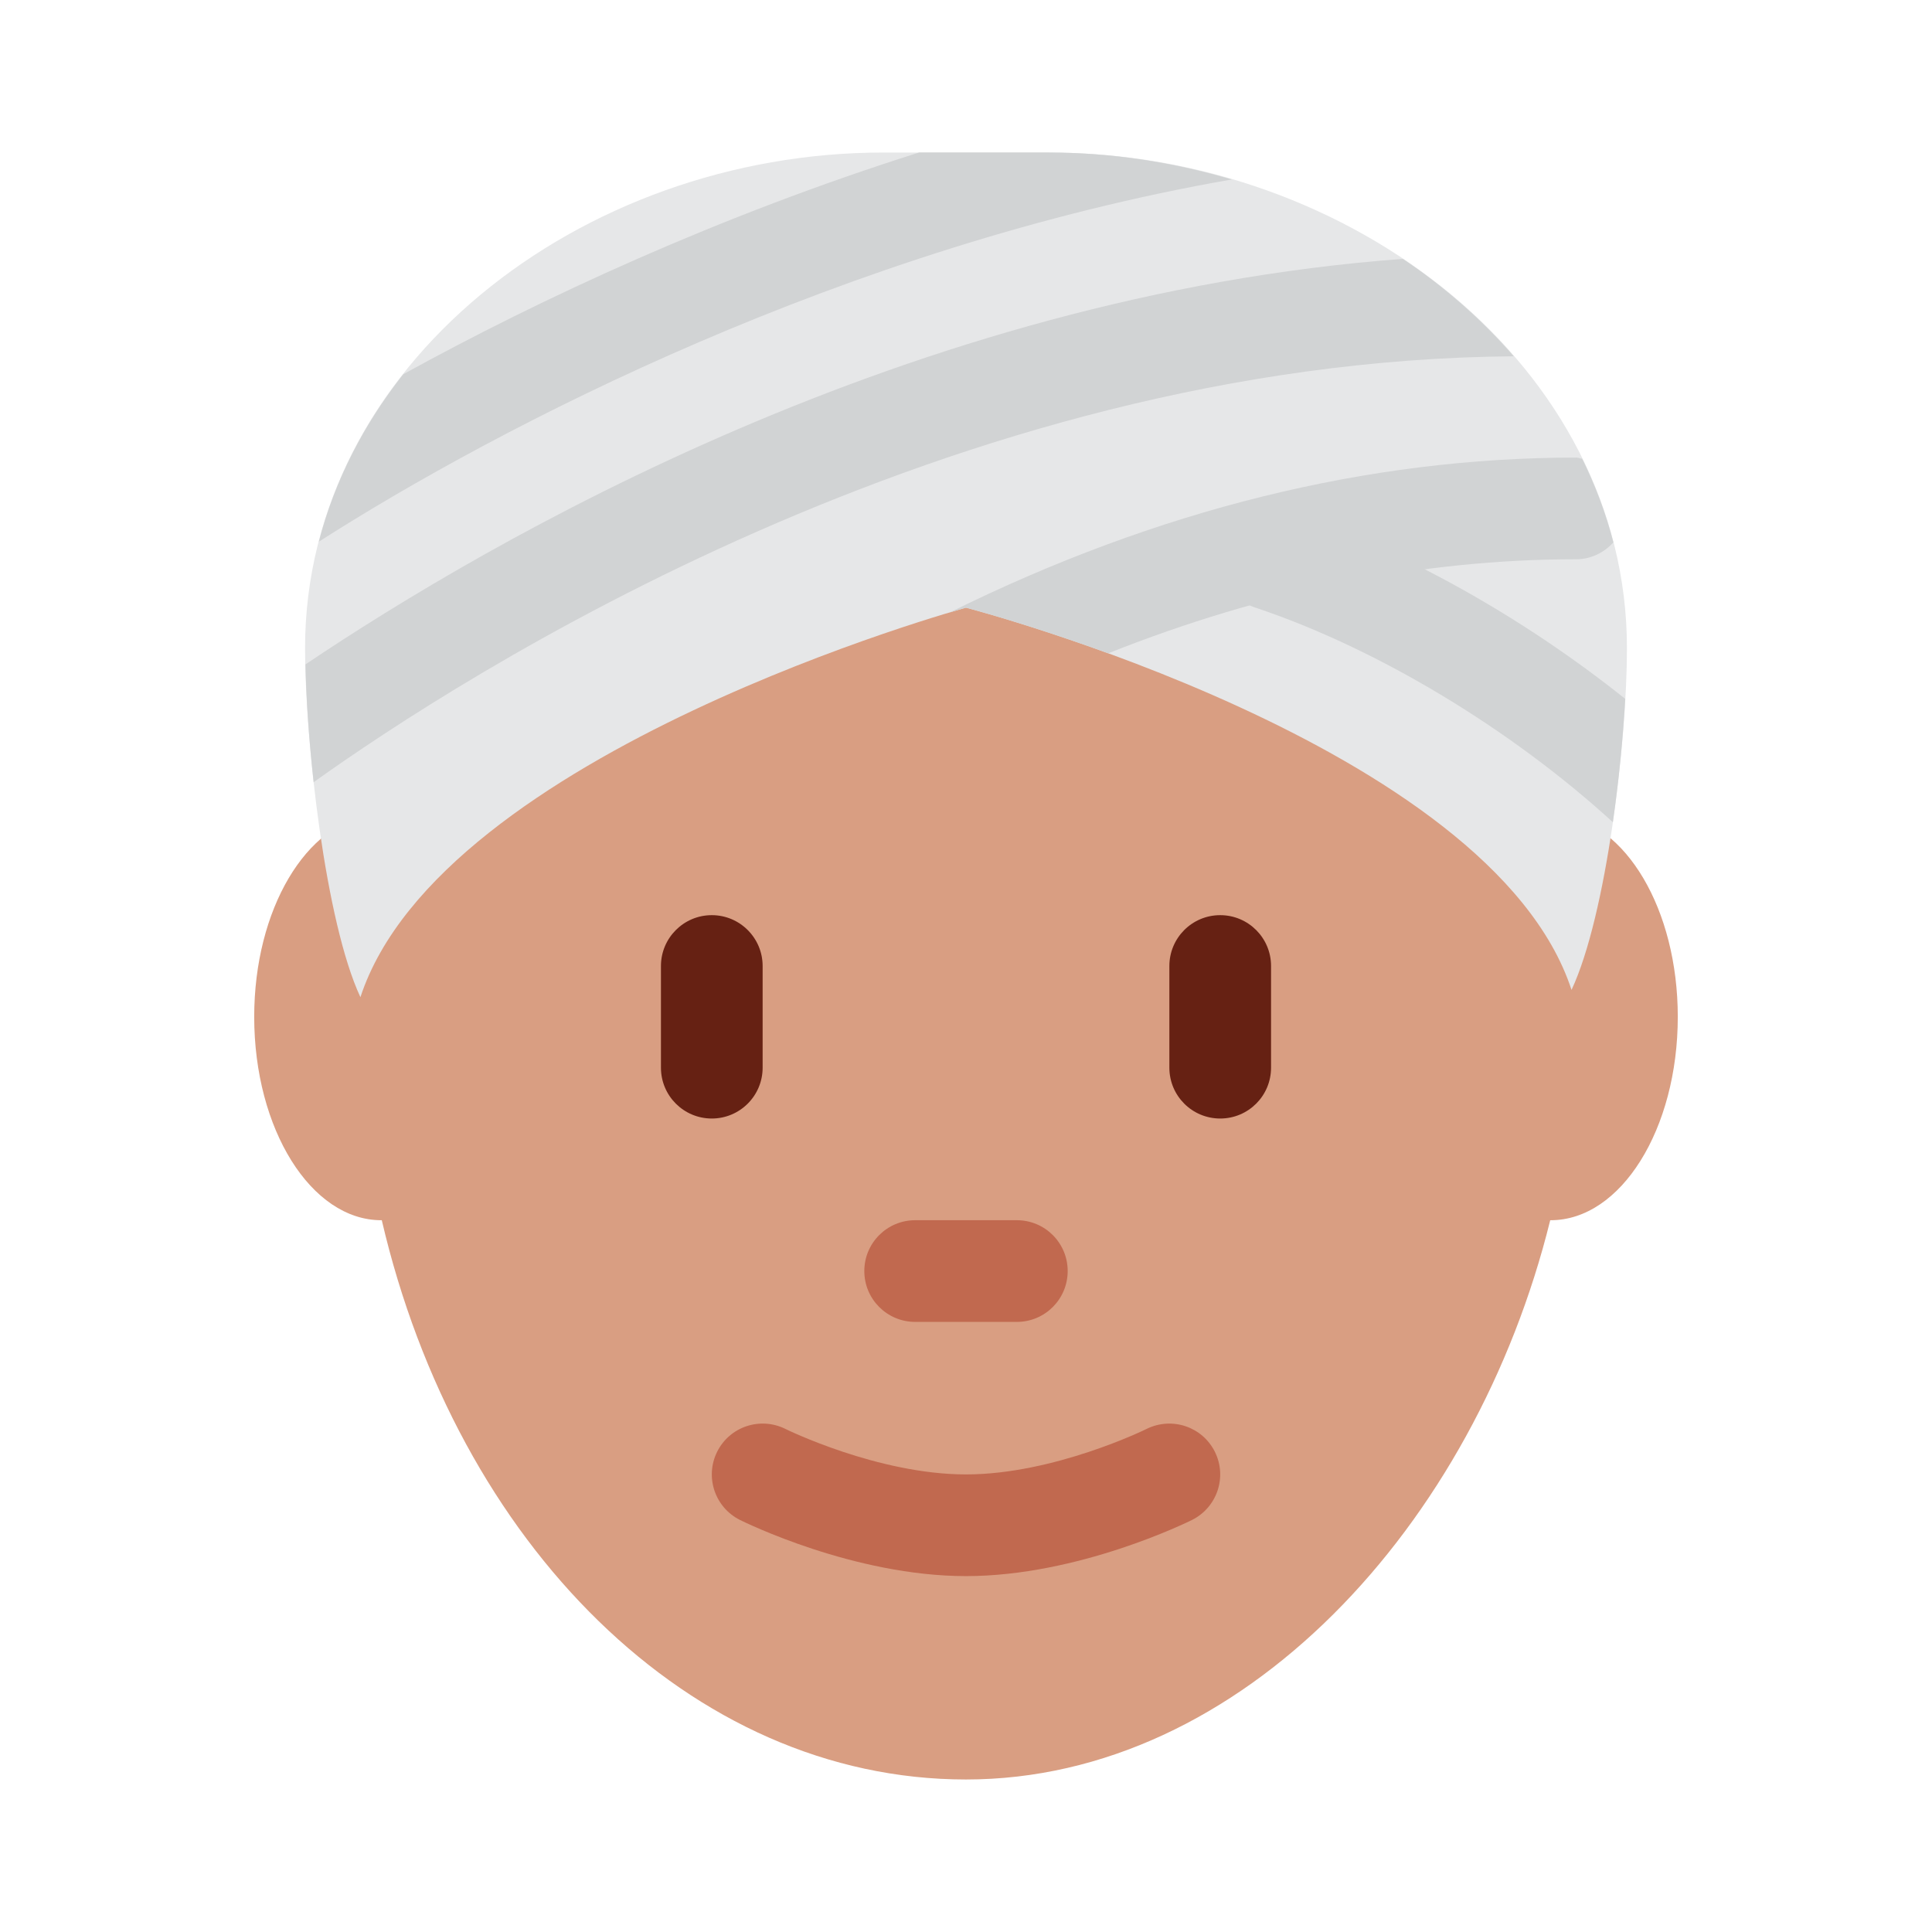
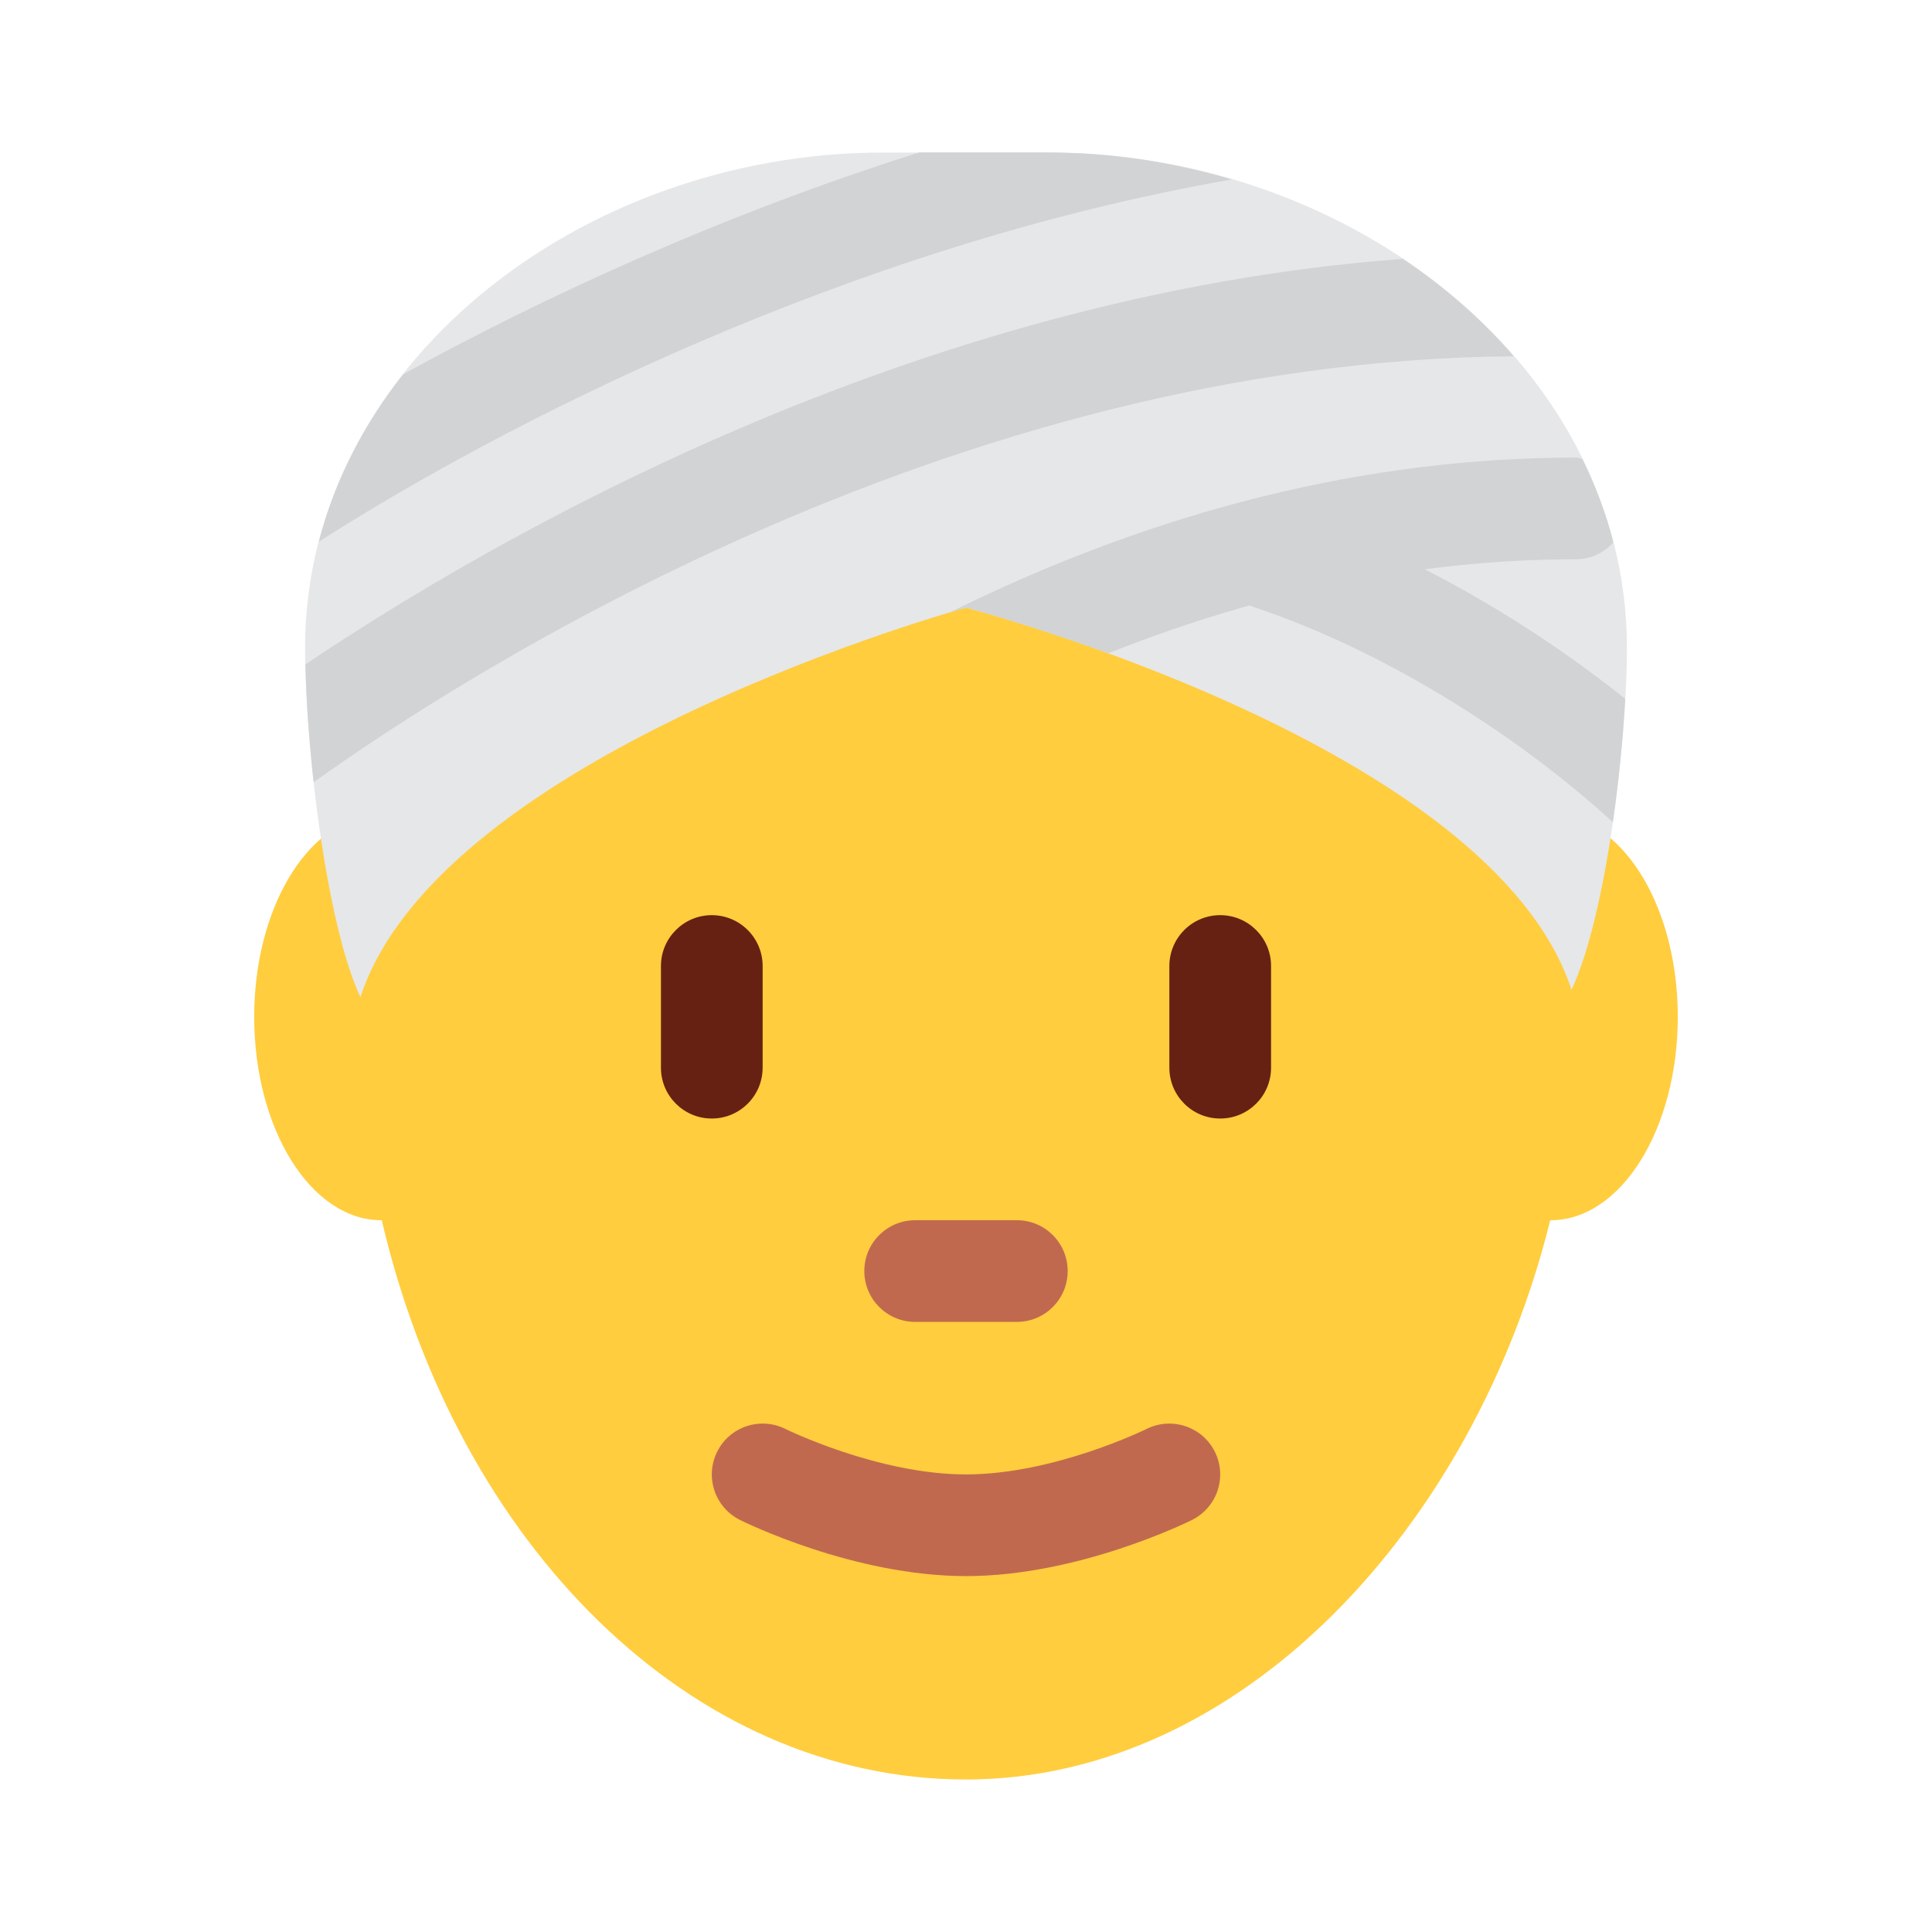
<svg xmlns="http://www.w3.org/2000/svg" viewBox="0 0 47.5 47.5" style="enable-background:new 0 0 47.5 47.5;" xml:space="preserve" version="1.1" id="svg2">
  <defs id="defs6">
    <clipPath id="clipPath16" clipPathUnits="userSpaceOnUse">
      <path id="path18" d="M 0,38 38,38 38,0 0,0 0,38 Z" />
    </clipPath>
  </defs>
  <g transform="matrix(1.25,0,0,-1.25,0,47.5)" id="g10">
    <g id="g12">
      <g clip-path="url(#clipPath16)" id="g14">
        <g transform="translate(30.6719,21.9727)" id="g20">
-           <path id="path22" style="fill:#d99e82;fill-opacity:1;fill-rule:nonzero;stroke:none" d="m 0,0 c -1.245,6.819 -5.992,11.903 -11.672,11.903 -5.68,0 -10.427,-5.084 -11.671,-11.903 -1.3,-0.144 -2.329,-1.857 -2.329,-3.973 0,-2.209 1.119,-4 2.5,-4 0.003,0 0.006,10e-4 0.009,10e-4 1.482,-6.361 6.063,-11.001 11.491,-11.001 5.428,0 10.009,5 11.491,11 l 0.009,0 c 1.381,0 2.5,1.791 2.5,4 C 2.328,-1.857 1.299,-0.144 0,0" />
+           <path id="path22" style="fill:#ffcd3e;fill-opacity:1;fill-rule:nonzero;stroke:none" d="m 0,0 c -1.245,6.819 -5.992,11.903 -11.672,11.903 -5.68,0 -10.427,-5.084 -11.671,-11.903 -1.3,-0.144 -2.329,-1.857 -2.329,-3.973 0,-2.209 1.119,-4 2.5,-4 0.003,0 0.006,10e-4 0.009,10e-4 1.482,-6.361 6.063,-11.001 11.491,-11.001 5.428,0 10.009,5 11.491,11 l 0.009,0 c 1.381,0 2.5,1.791 2.5,4 C 2.328,-1.857 1.299,-0.144 0,0" />
        </g>
        <g transform="translate(14,16)" id="g24">
          <path id="path26" style="fill:#662113;fill-opacity:1;fill-rule:nonzero;stroke:none" d="m 0,0 c -0.552,0 -1,0.447 -1,1 l 0,2 C -1,3.552 -0.552,4 0,4 0.552,4 1,3.552 1,3 L 1,1 C 1,0.447 0.552,0 0,0" />
        </g>
        <g transform="translate(24,16)" id="g28">
          <path id="path30" style="fill:#662113;fill-opacity:1;fill-rule:nonzero;stroke:none" d="m 0,0 c -0.553,0 -1,0.447 -1,1 l 0,2 C -1,3.552 -0.553,4 0,4 0.553,4 1,3.552 1,3 L 1,1 C 1,0.447 0.553,0 0,0" />
        </g>
        <g transform="translate(19,7)" id="g32">
          <path id="path34" style="fill:#c1694f;fill-opacity:1;fill-rule:nonzero;stroke:none" d="M 0,0 C -2.21,0 -4.357,1.061 -4.447,1.105 -4.94,1.353 -5.14,1.951 -4.895,2.445 -4.649,2.94 -4.05,3.14 -3.554,2.896 -3.536,2.886 -1.73,2 0,2 1.73,2 3.536,2.886 3.554,2.896 4.052,3.14 4.649,2.939 4.895,2.445 5.141,1.951 4.94,1.353 4.447,1.105 4.356,1.061 2.211,0 0,0" />
        </g>
        <g transform="translate(20,12)" id="g36">
          <path id="path38" style="fill:#c1694f;fill-opacity:1;fill-rule:nonzero;stroke:none" d="m 0,0 -2,0 c -0.552,0 -1,0.447 -1,1 0,0.553 0.448,1 1,1 L 0,2 C 0.553,2 1,1.553 1,1 1,0.447 0.553,0 0,0" />
        </g>
        <g transform="translate(19,26.0479)" id="g40">
          <path id="path42" style="fill:#e6e7e8;fill-opacity:1;fill-rule:nonzero;stroke:none" d="M 0,0 C 0,0 10.327,-2.685 11.91,-7.518 12.6,-6.042 13,-2.625 13,-0.799 13,4.746 7.583,8.952 1.625,8.952 l -3.25,0 C -7.583,8.952 -13,4.746 -13,-0.799 c 0,-1.826 0.4,-5.388 1.089,-6.862 C -10.327,-2.828 0,0 0,0" />
        </g>
        <g transform="translate(31.9658,24.2544)" id="g44">
          <path id="path46" style="fill:#d1d3d4;fill-opacity:1;fill-rule:nonzero;stroke:none" d="M 0,0 C -2.017,1.611 -4.384,2.94 -6.649,3.695 -7.177,3.871 -7.74,3.585 -7.914,3.063 -8.089,2.539 -7.806,1.972 -7.282,1.797 -4.877,0.996 -2.248,-0.594 -0.243,-2.426 -0.122,-1.587 -0.041,-0.742 0,0" />
        </g>
        <g transform="translate(6.1689,22.6152)" id="g48">
          <path id="path50" style="fill:#d1d3d4;fill-opacity:1;fill-rule:nonzero;stroke:none" d="M 0,0 C 2.898,2.072 12.518,8.292 23.604,8.377 22.977,9.099 22.244,9.744 21.423,10.293 11.736,9.574 3.454,4.748 -0.161,2.317 -0.147,1.66 -0.095,0.854 0,0" />
        </g>
        <g transform="translate(31.1201,28.9761)" id="g52">
          <path id="path54" style="fill:#d1d3d4;fill-opacity:1;fill-rule:nonzero;stroke:none" d="m 0,0 c -0.041,0.005 -0.077,0.024 -0.12,0.024 -4.095,0 -8.238,-1.026 -12.318,-3.045 0.201,0.061 0.318,0.093 0.318,0.093 0,0 1.178,-0.307 2.797,-0.898 3.071,1.222 6.157,1.85 9.203,1.85 0.293,0 0.551,0.131 0.733,0.332 C 0.466,-1.073 0.258,-0.525 0,0" />
        </g>
        <g transform="translate(6.271,27.3452)" id="g56">
          <path id="path58" style="fill:#d1d3d4;fill-opacity:1;fill-rule:nonzero;stroke:none" d="m 0,0 c 3.578,2.291 10.386,5.806 17.956,7.125 -1.15,0.338 -2.362,0.53 -3.602,0.53 l -2.549,0 C 7.87,6.412 4.363,4.782 1.662,3.295 0.888,2.315 0.312,1.206 0,0" />
        </g>
      </g>
    </g>
  </g>
</svg>
